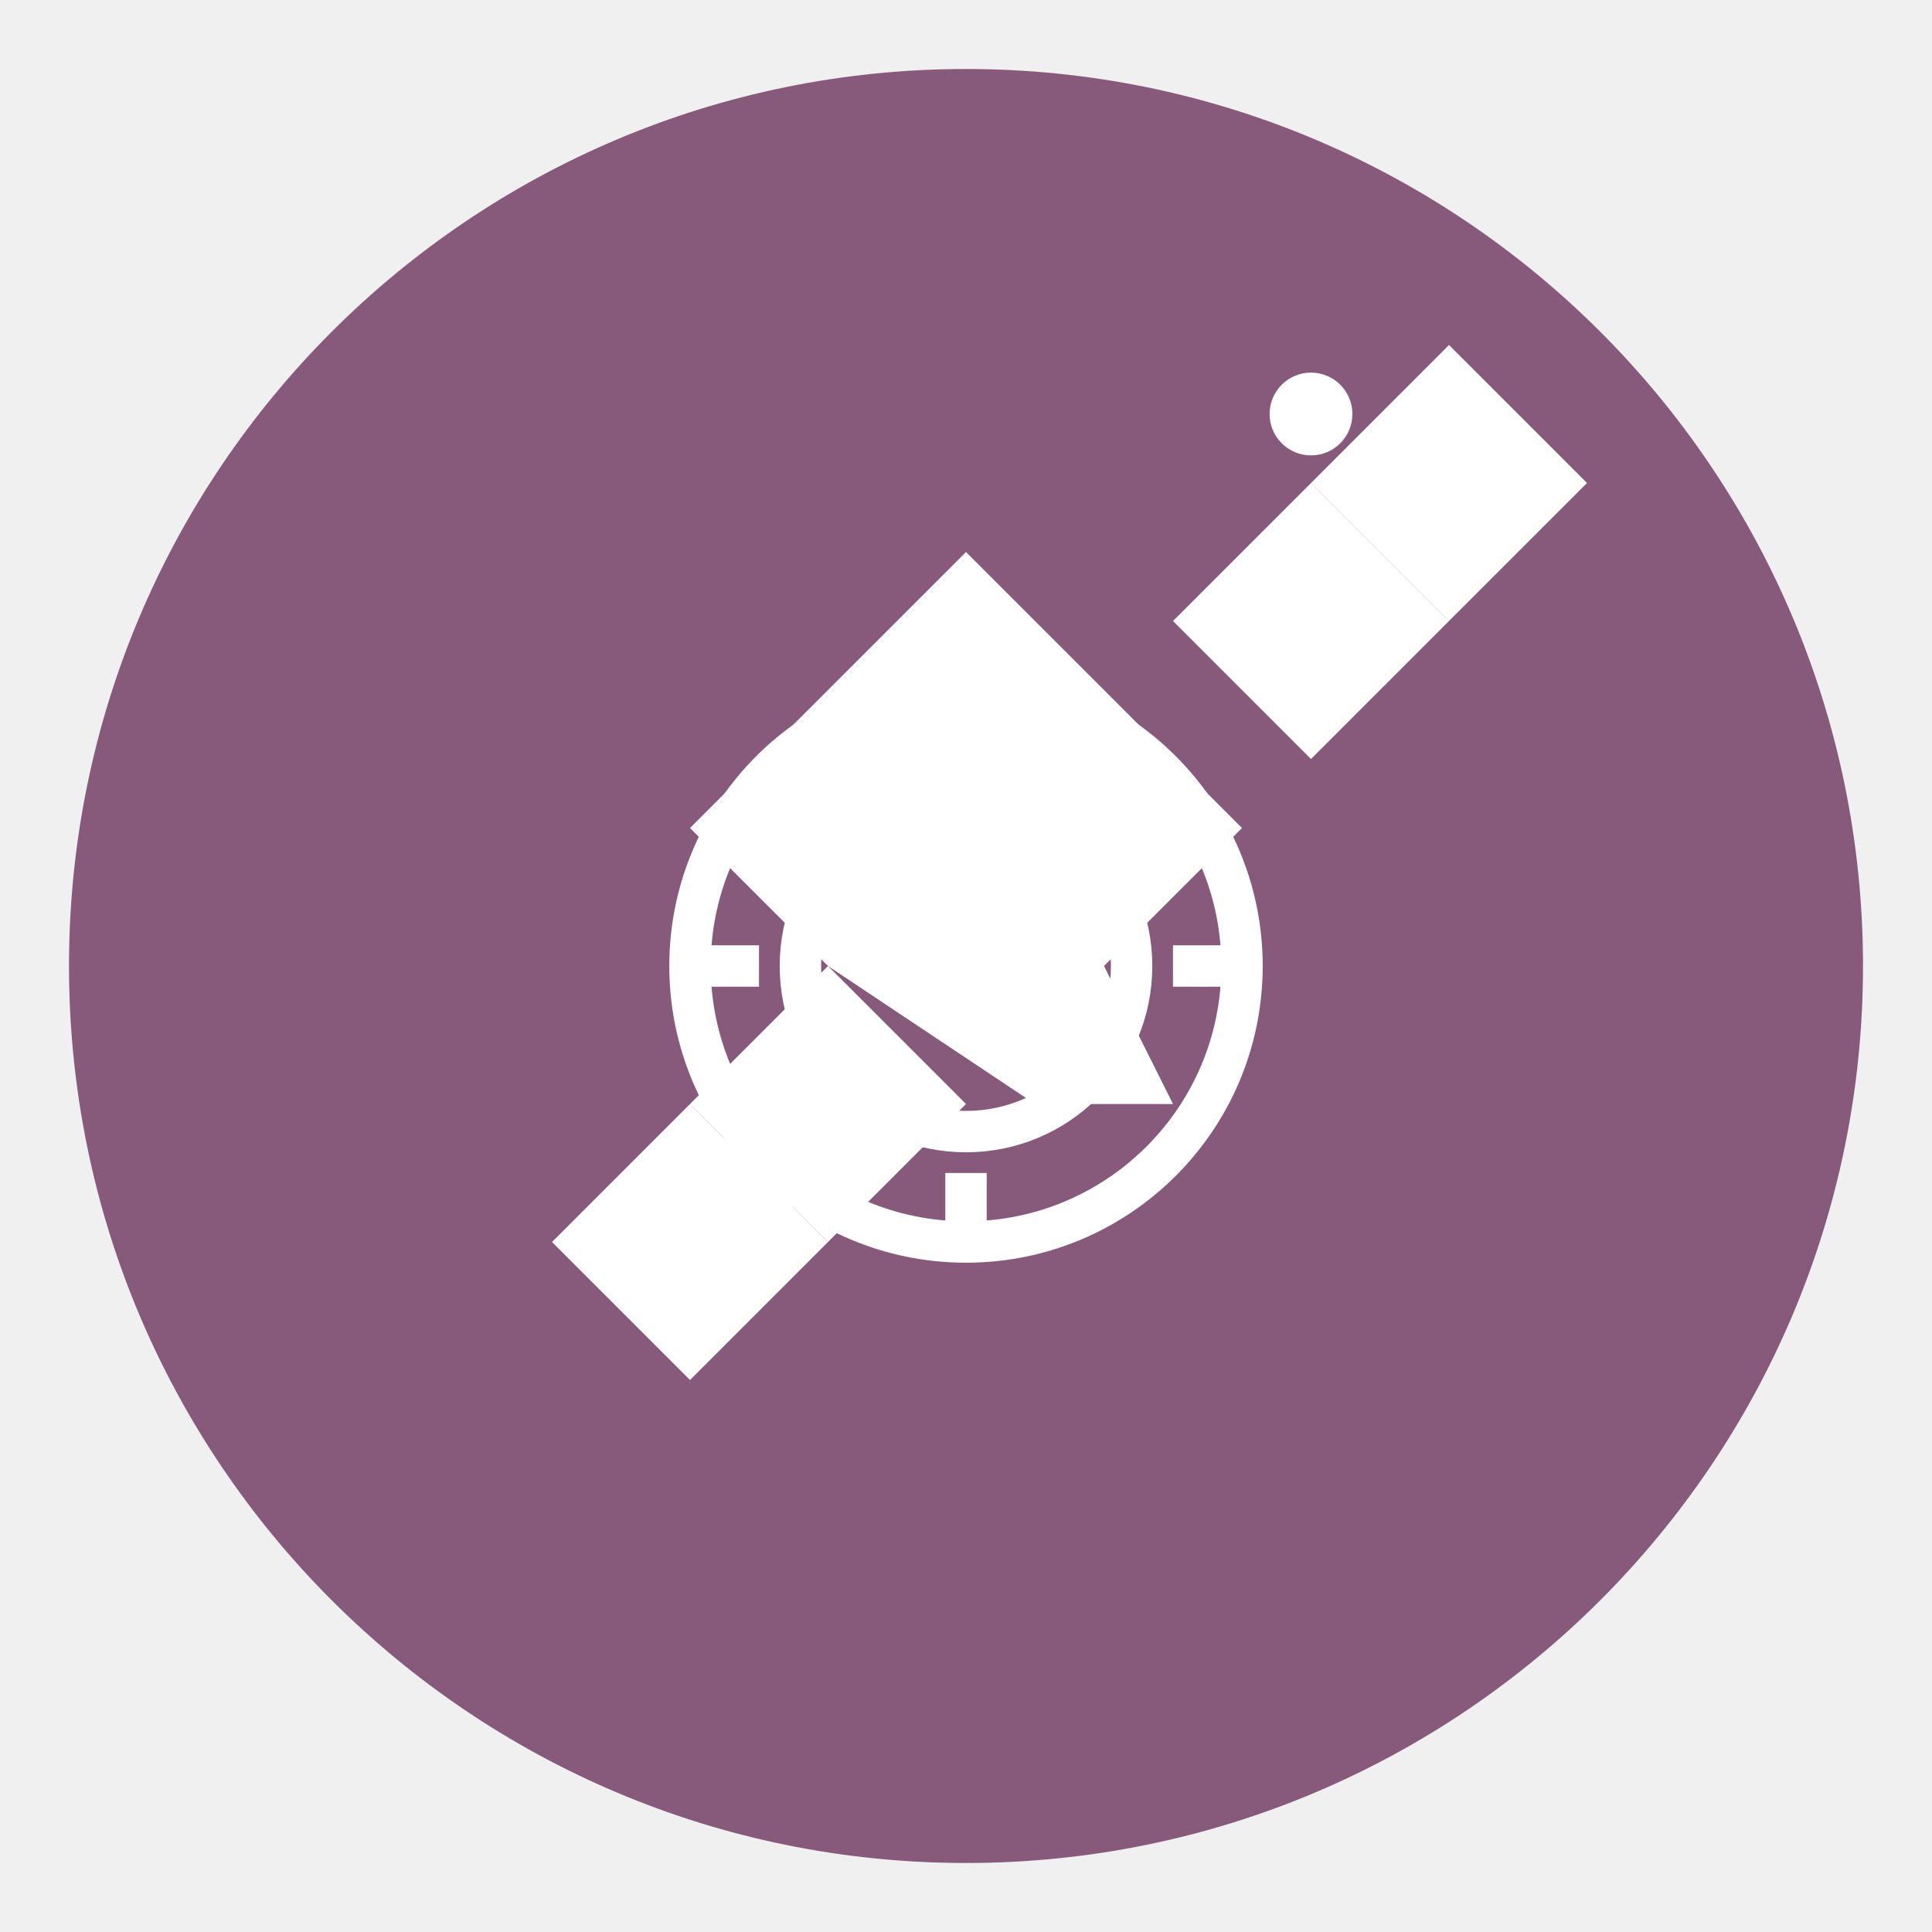
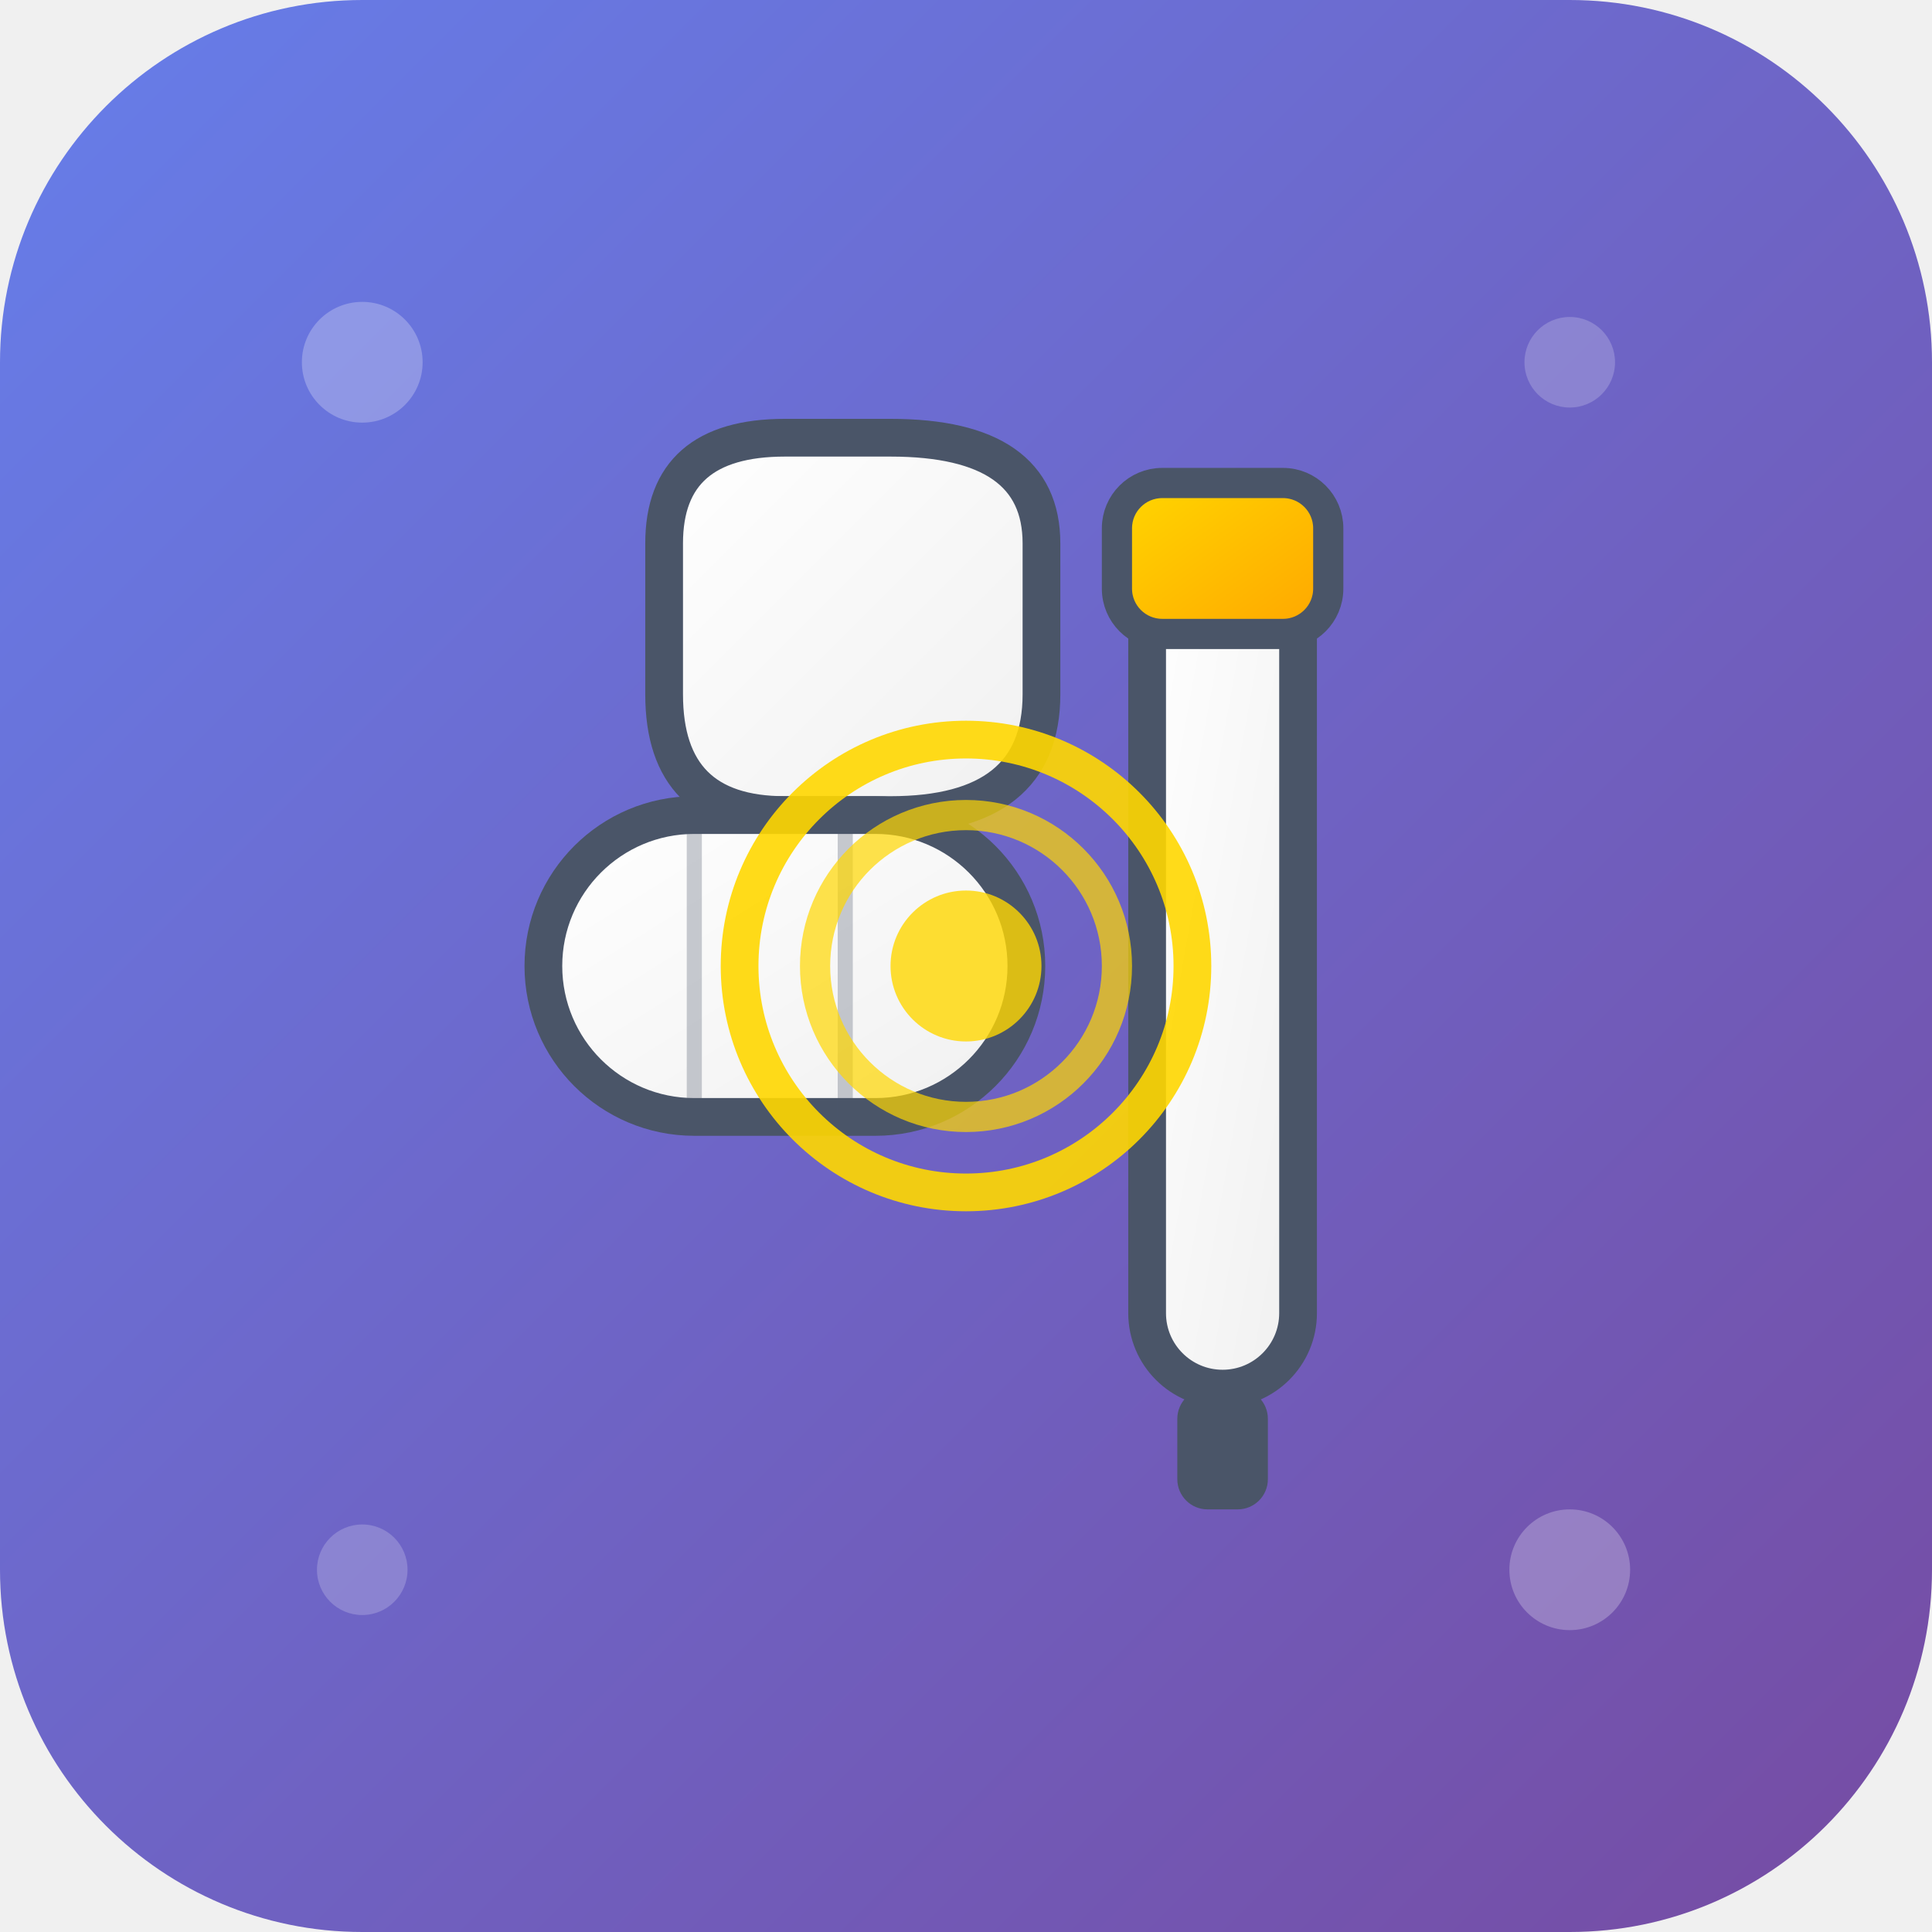
- <svg xmlns="http://www.w3.org/2000/svg" width="140" height="140" viewBox="0 0 140 140" fill="none">
-   <circle cx="70" cy="70" r="65" fill="#875A7B" />
-   <path d="M50 60L70 40L90 60L80 70L60 70L50 60Z" fill="white" />
-   <path d="M60 70L80 70L85 80L75 80L60 70Z" fill="white" />
-   <path d="M85 45L95 35L105 45L95 55L85 45Z" fill="white" />
-   <path d="M95 35L105 45L115 35L105 25L95 35Z" fill="white" />
-   <circle cx="95" cy="30" r="3" fill="white" />
-   <circle cx="70" cy="70" r="20" stroke="white" stroke-width="3" fill="none" />
-   <circle cx="70" cy="70" r="12" stroke="white" stroke-width="3" fill="none" />
-   <path d="M70 50L70 55M70 85L70 90M50 70L55 70M85 70L90 70" stroke="white" stroke-width="3" />
-   <path d="M40 90L50 100L60 90L50 80L40 90Z" fill="white" />
-   <path d="M50 80L60 90L70 80L60 70L50 80Z" fill="white" />
+ <svg xmlns="http://www.w3.org/2000/svg" width="128" height="128" viewBox="0 0 128 128">
+   <defs>
+     <linearGradient id="bgGradient" x1="0%" y1="0%" x2="100%" y2="100%">
+       <stop offset="0%" style="stop-color:#667EEA;stop-opacity:1" />
+       <stop offset="100%" style="stop-color:#764BA2;stop-opacity:1" />
+     </linearGradient>
+     <linearGradient id="wrenchGradient" x1="0%" y1="0%" x2="100%" y2="100%">
+       <stop offset="0%" style="stop-color:#FFFFFF;stop-opacity:1" />
+       <stop offset="100%" style="stop-color:#F0F0F0;stop-opacity:1" />
+     </linearGradient>
+     <linearGradient id="screwGradient" x1="0%" y1="0%" x2="100%" y2="100%">
+       <stop offset="0%" style="stop-color:#FFD700;stop-opacity:1" />
+       <stop offset="100%" style="stop-color:#FFA500;stop-opacity:1" />
+     </linearGradient>
+   </defs>
+   <rect width="128" height="128" rx="24" fill="url(#bgGradient)" />
+   <g transform="translate(64, 64)">
+     <path d="M -20,-28               Q -20,-35 -12,-35               L -5,-35               Q 5,-35 5,-28               L 5,-18               Q 5,-10 -5,-10               L -12,-10               Q -20,-10 -20,-18 Z" fill="url(#wrenchGradient)" stroke="#4A5568" stroke-width="2.5" stroke-linejoin="round" />
+     <rect x="-28" y="-10" width="32" height="20" rx="10" fill="url(#wrenchGradient)" stroke="#4A5568" stroke-width="2.5" />
+     <line x1="-18" y1="-10" x2="-18" y2="10" stroke="#4A5568" stroke-width="1" opacity="0.3" />
+     <line x1="-8" y1="-10" x2="-8" y2="10" stroke="#4A5568" stroke-width="1" opacity="0.3" />
+     <rect x="12" y="-28" width="10" height="56" rx="5" fill="url(#wrenchGradient)" stroke="#4A5568" stroke-width="2.5" />
+     <rect x="10" y="-32" width="14" height="10" rx="3" fill="url(#screwGradient)" stroke="#4A5568" stroke-width="2" />
+     <rect x="14" y="28" width="6" height="8" rx="2" fill="#4A5568" />
+     <circle cx="0" cy="0" r="15" fill="none" stroke="#FFD700" stroke-width="2.5" opacity="0.9" />
+     <circle cx="0" cy="0" r="10" fill="none" stroke="#FFD700" stroke-width="2" opacity="0.7" />
+     <circle cx="0" cy="0" r="5" fill="#FFD700" opacity="0.8" />
+   </g>
+   <circle cx="24" cy="24" r="4" fill="#FFFFFF" opacity="0.25" />
+   <circle cx="104" cy="104" r="4" fill="#FFFFFF" opacity="0.25" />
+   <circle cx="104" cy="24" r="3" fill="#FFFFFF" opacity="0.2" />
+   <circle cx="24" cy="104" r="3" fill="#FFFFFF" opacity="0.2" />
</svg>
